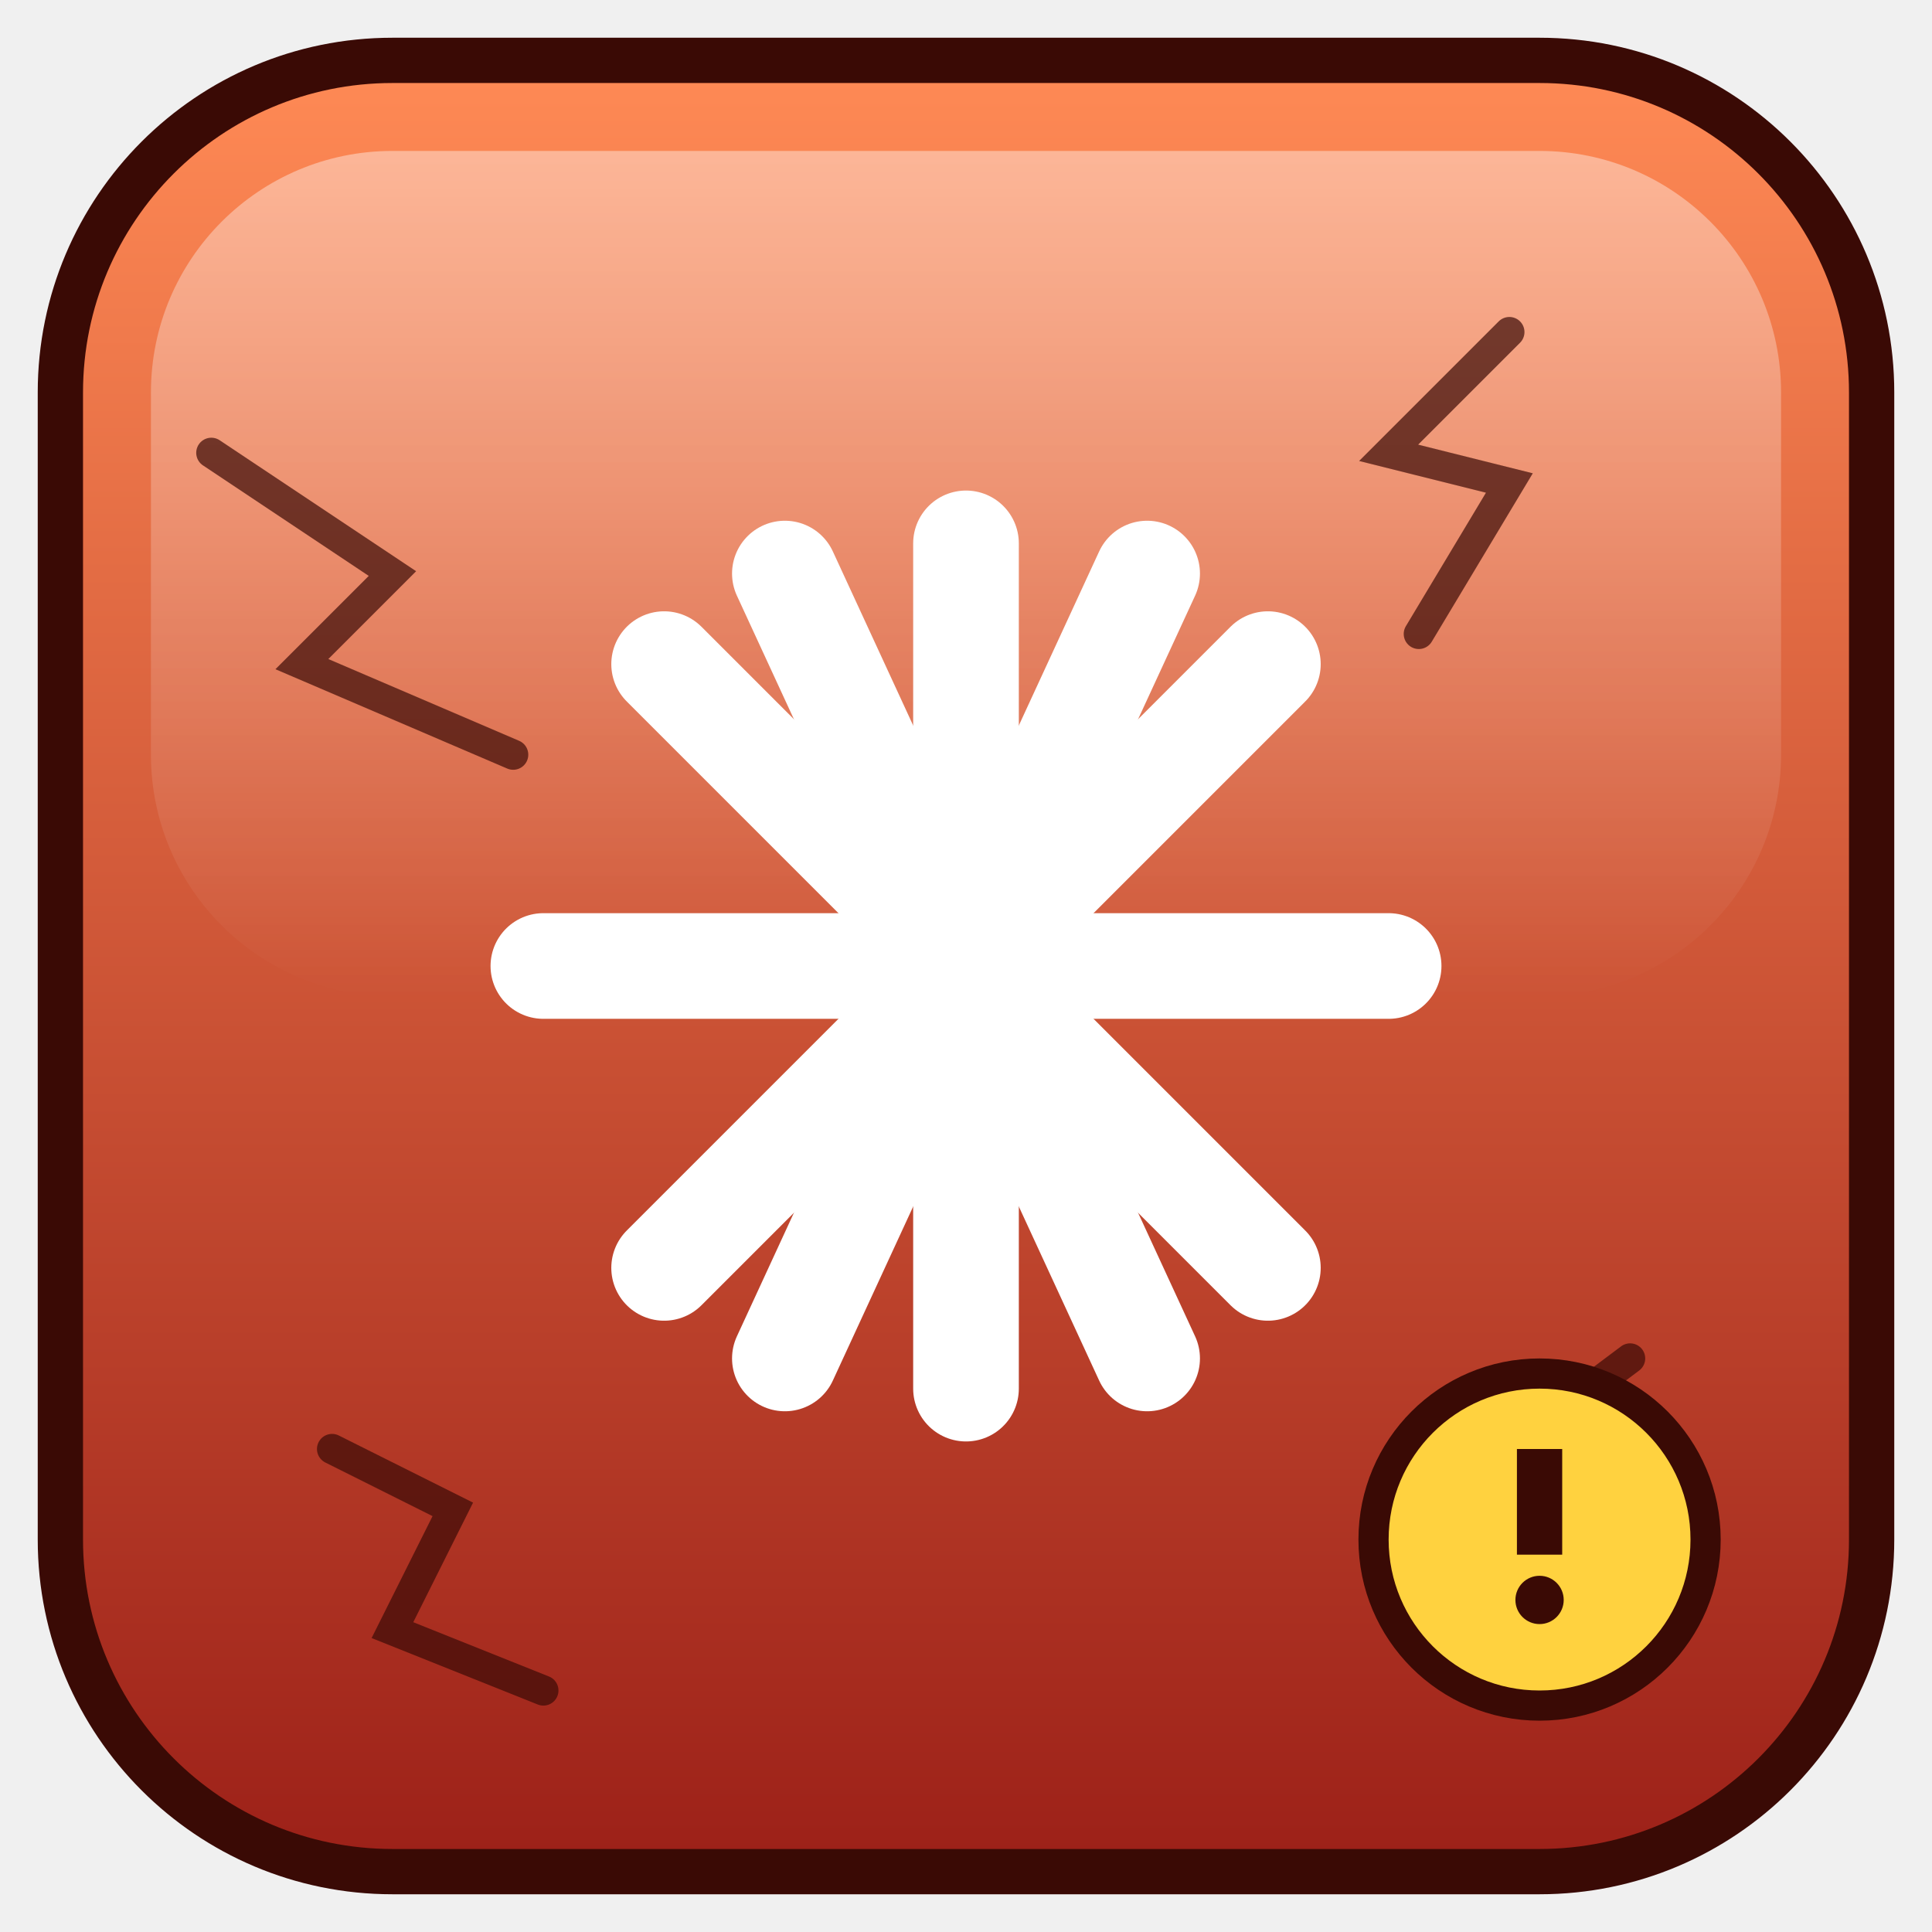
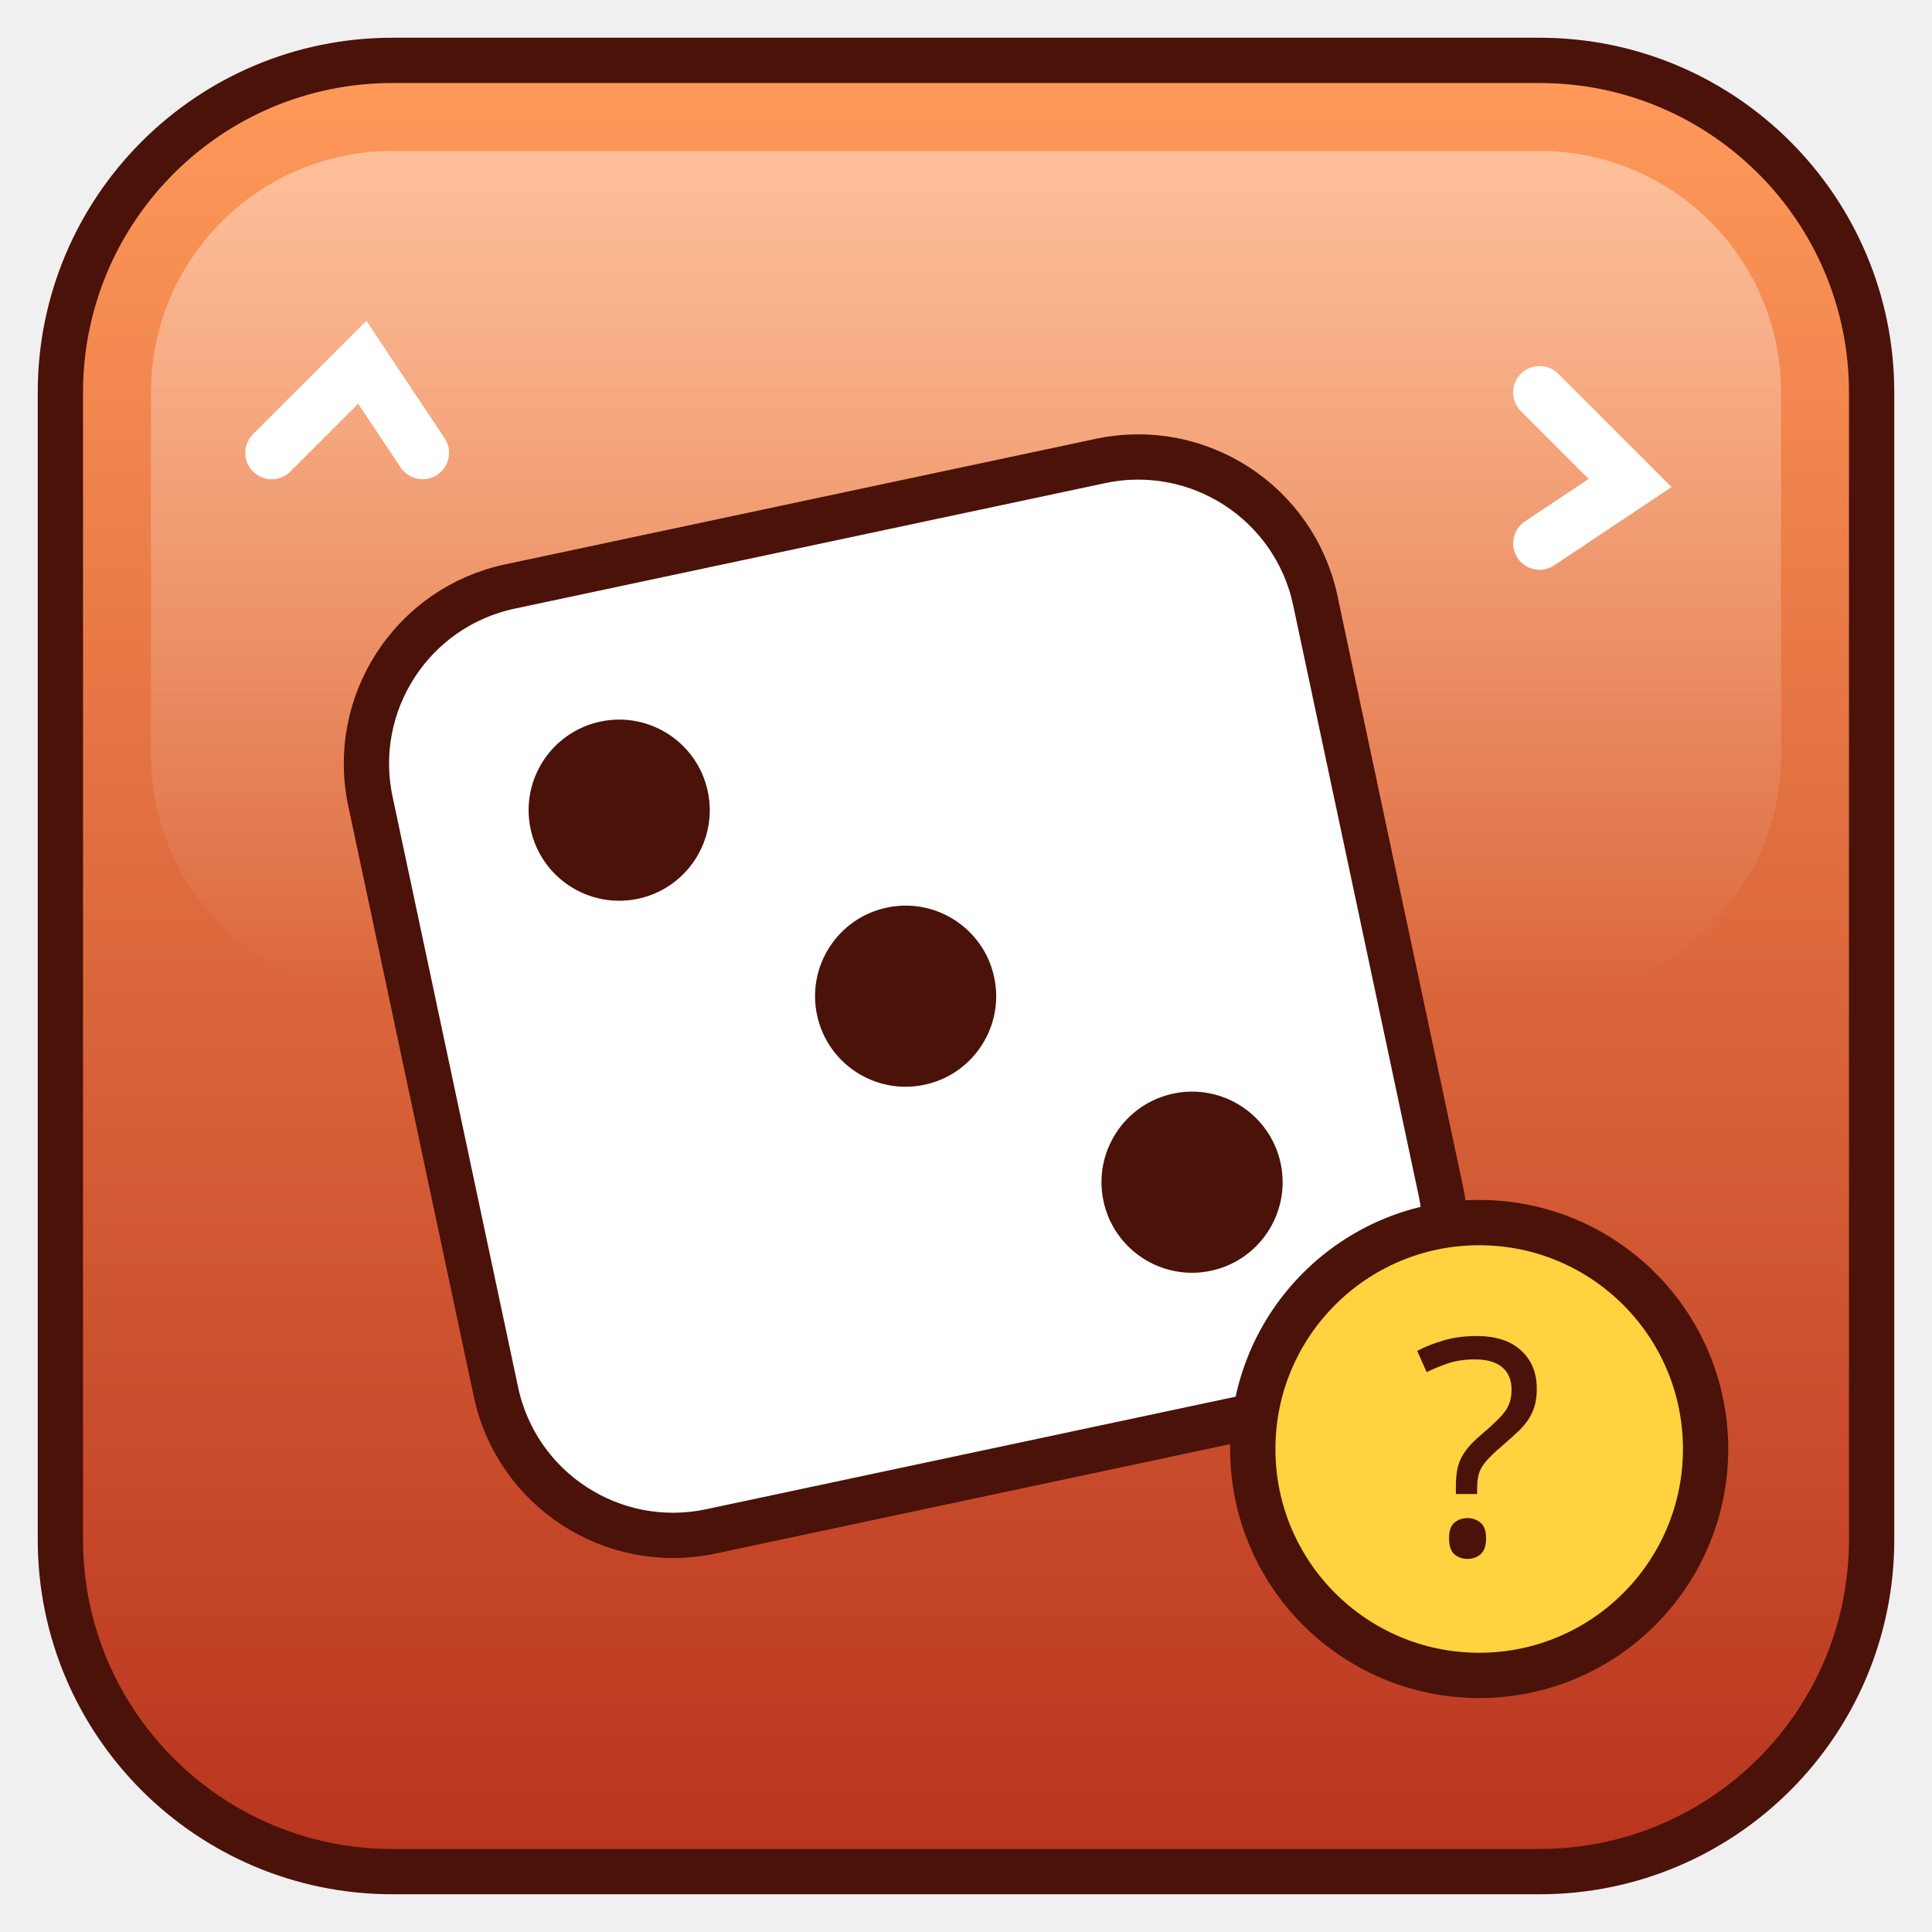
<svg xmlns="http://www.w3.org/2000/svg" viewBox="0 0 128 128">
  <defs>
    <linearGradient id="bg-haiku" x1="0" y1="0" x2="0" y2="1">
-       <stop offset="0%" stop-color="#ff8a55" />
-       <stop offset="100%" stop-color="#9c2018" />
+       <stop offset="0%" stop-color="#ff9a5a" />
+       <stop offset="100%" stop-color="#b8341e" />
    </linearGradient>
    <linearGradient id="hl-haiku" x1="0" y1="0" x2="0" y2="1">
      <stop offset="0%" stop-color="#ffffff" stop-opacity="0.4" />
      <stop offset="100%" stop-color="#ffffff" stop-opacity="0" />
    </linearGradient>
  </defs>
-   <rect x="4" y="4" width="120" height="120" rx="22" fill="url(#bg-haiku)" stroke="#3a0a05" stroke-width="3" />
+   <rect x="4" y="4" width="120" height="120" rx="22" fill="url(#bg-haiku)" stroke="#4a1208" stroke-width="3" />
  <rect x="10" y="10" width="108" height="56" rx="16" fill="url(#hl-haiku)" />
-   <g transform="translate(64 64)" stroke="#ffffff" stroke-width="7" stroke-linecap="round">
-     <line x1="-28" y1="0" x2="28" y2="0" />
-     <line x1="0" y1="-28" x2="0" y2="28" />
-     <line x1="-20" y1="-20" x2="20" y2="20" />
-     <line x1="-20" y1="20" x2="20" y2="-20" />
-     <line x1="-12" y1="-26" x2="12" y2="26" />
-     <line x1="-12" y1="26" x2="12" y2="-26" />
+   <g transform="rotate(-12 60 66)">
+     <rect x="28" y="34" width="64" height="64" rx="12" fill="#ffffff" stroke="#4a1208" stroke-width="3" />
+     <circle cx="44" cy="50" r="6" fill="#4a1208" />
+     <circle cx="60" cy="66" r="6" fill="#4a1208" />
+     <circle cx="76" cy="82" r="6" fill="#4a1208" />
  </g>
-   <circle cx="64" cy="64" r="6" fill="#ffffff" />
-   <g stroke="#3a0a05" stroke-width="2" stroke-linecap="round" fill="none" opacity="0.7">
-     <path d="M14 30 L26 38 L20 44 L34 50" />
-     <path d="M100 22 L92 30 L100 32 L94 42" />
-     <path d="M22 96 L30 100 L26 108 L36 112" />
-     <path d="M108 90 L100 96 L106 102 L98 110" />
-   </g>
-   <g transform="translate(102 102)">
-     <circle cx="0" cy="0" r="11" fill="#ffd23f" stroke="#3a0a05" stroke-width="2" />
-     <rect x="-1.5" y="-6" width="3" height="7" fill="#3a0a05" />
-     <circle cx="0" cy="4" r="1.6" fill="#3a0a05" />
+   <circle cx="98" cy="96" r="15" fill="#ffd23f" stroke="#4a1208" stroke-width="3" />
+   <text x="98" y="103" text-anchor="middle" font-family="Arial Black, sans-serif" font-size="20" fill="#4a1208">?</text>
+   <g stroke="#ffffff" stroke-width="3.5" stroke-linecap="round" fill="none">
+     <path d="M18 30 l6 -6 l4 6" />
+     <path d="M102 26 l6 6 l-6 4" />
  </g>
</svg>
